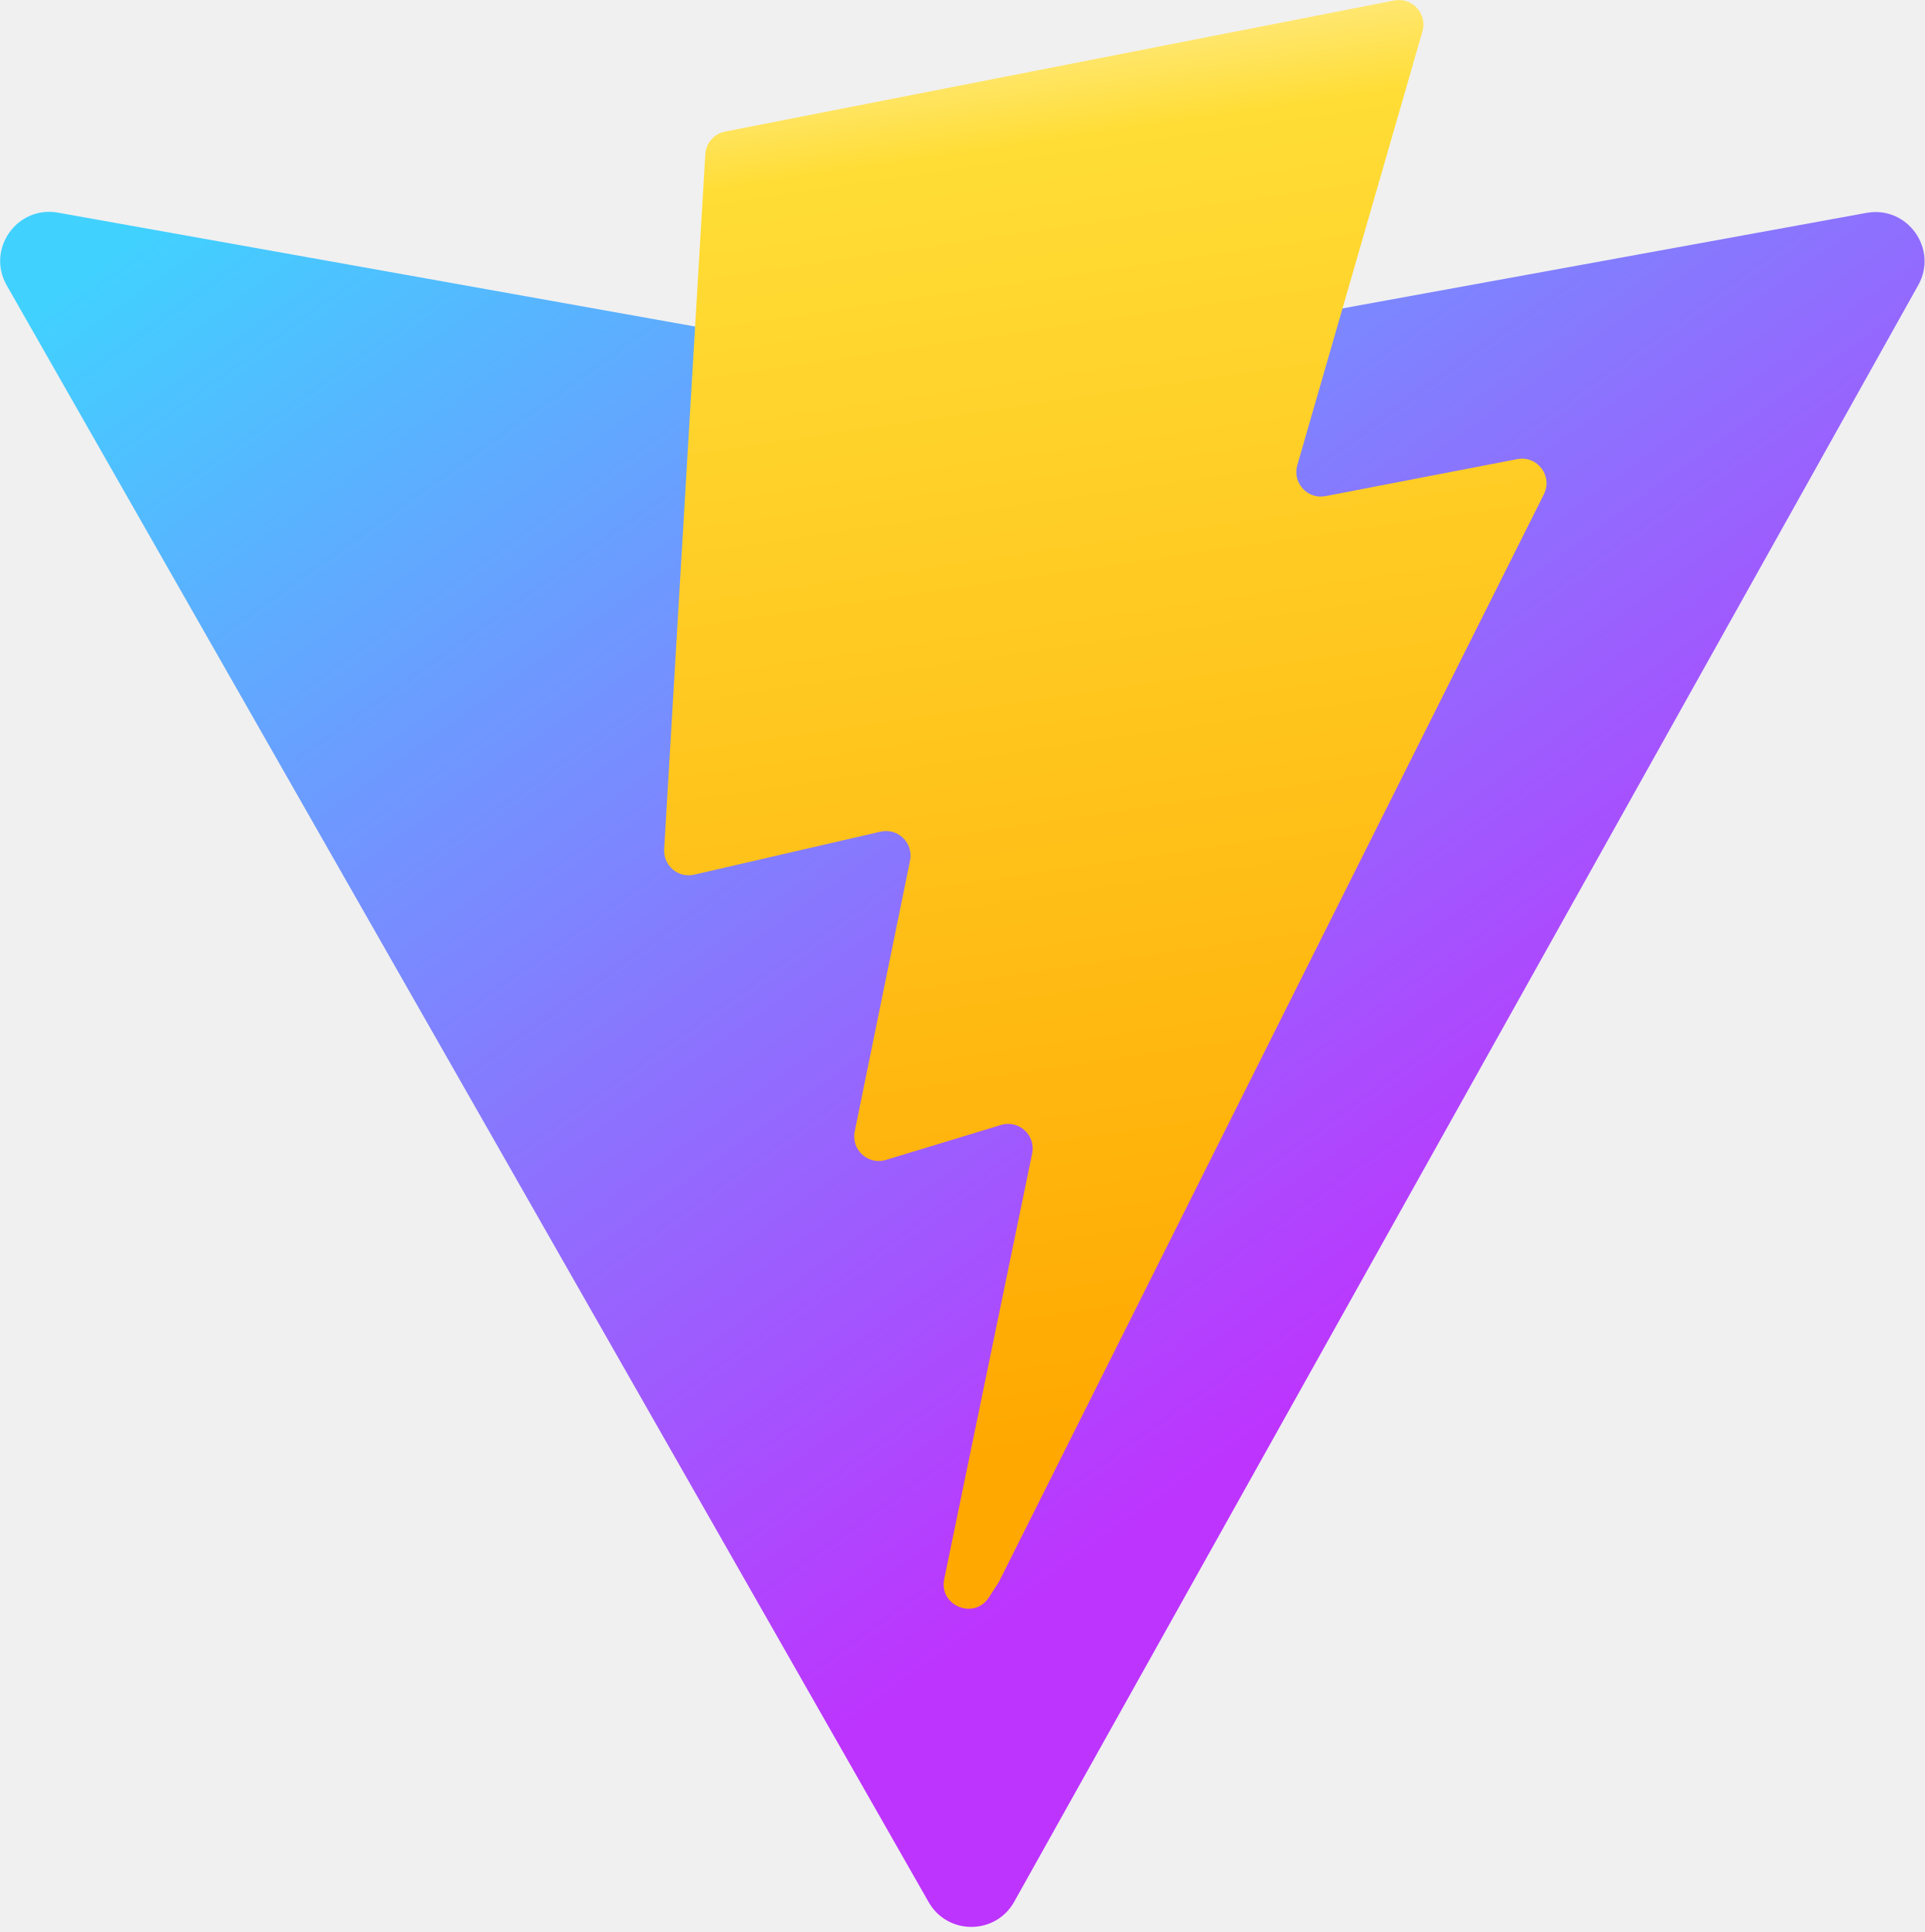
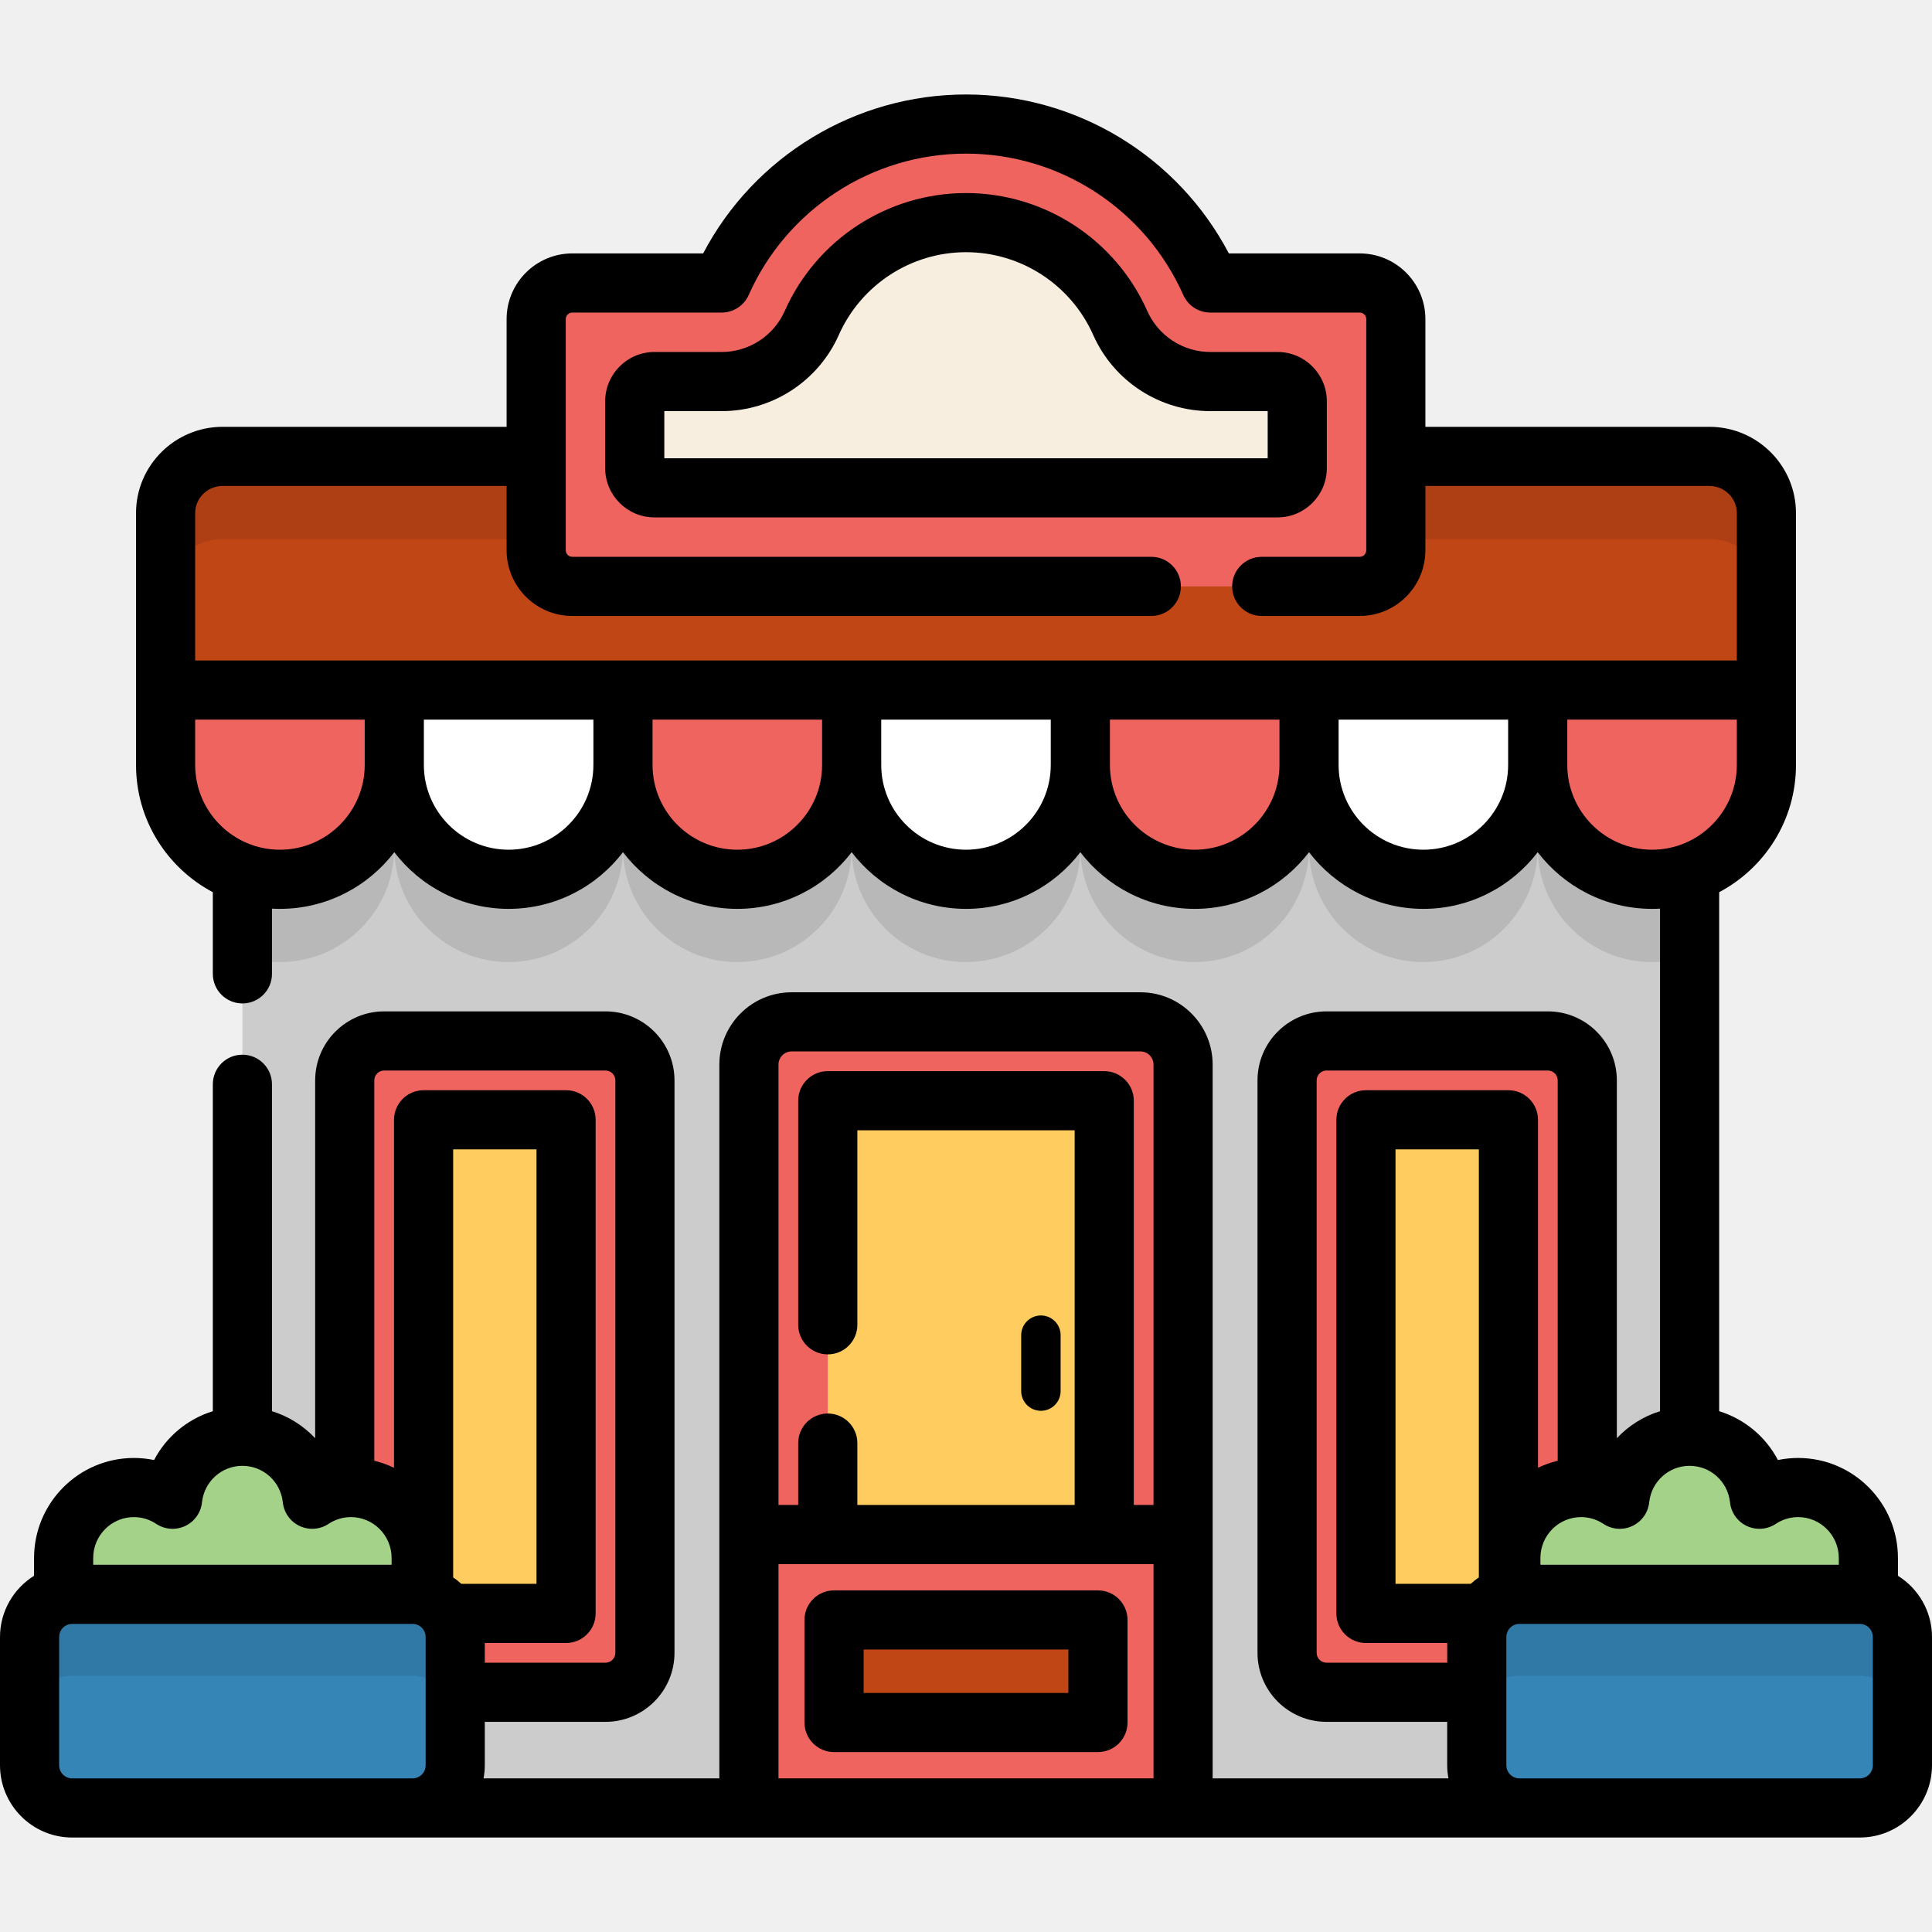
- <svg xmlns="http://www.w3.org/2000/svg" aria-hidden="true" role="img" class="iconify iconify--logos" width="31.88" height="32" preserveAspectRatio="xMidYMid meet" viewBox="0 0 256 257">
-   <defs>
-     <linearGradient id="IconifyId1813088fe1fbc01fb466" x1="-.828%" x2="57.636%" y1="7.652%" y2="78.411%">
-       <stop offset="0%" stop-color="#41D1FF" />
-       <stop offset="100%" stop-color="#BD34FE" />
-     </linearGradient>
-     <linearGradient id="IconifyId1813088fe1fbc01fb467" x1="43.376%" x2="50.316%" y1="2.242%" y2="89.03%">
-       <stop offset="0%" stop-color="#FFEA83" />
-       <stop offset="8.333%" stop-color="#FFDD35" />
-       <stop offset="100%" stop-color="#FFA800" />
-     </linearGradient>
-   </defs>
-   <path fill="url(#IconifyId1813088fe1fbc01fb466)" d="M255.153 37.938L134.897 252.976c-2.483 4.44-8.862 4.466-11.382.048L.875 37.958c-2.746-4.814 1.371-10.646 6.827-9.67l120.385 21.517a6.537 6.537 0 0 0 2.322-.004l117.867-21.483c5.438-.991 9.574 4.796 6.877 9.62Z" />
-   <path fill="url(#IconifyId1813088fe1fbc01fb467)" d="M185.432.063L96.44 17.501a3.268 3.268 0 0 0-2.634 3.014l-5.474 92.456a3.268 3.268 0 0 0 3.997 3.378l24.777-5.718c2.318-.535 4.413 1.507 3.936 3.838l-7.361 36.047c-.495 2.426 1.782 4.5 4.151 3.78l15.304-4.649c2.372-.72 4.652 1.36 4.15 3.788l-11.698 56.621c-.732 3.542 3.979 5.473 5.943 2.437l1.313-2.028l72.516-144.72c1.215-2.423-.88-5.186-3.54-4.672l-25.505 4.922c-2.396.462-4.435-1.77-3.759-4.114l16.646-57.705c.677-2.35-1.37-4.583-3.769-4.113Z" />
+ <svg xmlns="http://www.w3.org/2000/svg" version="1.1" id="Layer_1" viewBox="0 0 512 512" xml:space="preserve">
+   <path style="fill:#CCCCCC;" d="M447.762,462.141c0,9.381-7.576,16.984-16.919,16.984H81.157c-9.343,0-16.919-7.602-16.919-16.984  V156.455c0-9.378,7.576-16.982,16.919-16.982h349.686c9.343,0,16.919,7.604,16.919,16.982V462.141z" />
+   <path style="opacity:0.1;enable-background:new    ;" d="M447.762,253.27v-57.872h-29.803c-5.77,0-10.449,4.678-10.449,10.449  c0-5.771-4.679-10.449-10.449-10.449h-39.706c-5.77,0-10.449,4.678-10.449,10.449c0-5.771-4.679-10.449-10.449-10.449h-39.706  c-5.77,0-10.449,4.678-10.449,10.449c0-5.771-4.679-10.449-10.449-10.449h-39.706c-5.771,0-10.449,4.678-10.449,10.449  c0-5.771-4.678-10.449-10.449-10.449h-39.706c-5.771,0-10.449,4.678-10.449,10.449c0-5.771-4.678-10.449-10.449-10.449h-39.706  c-5.77,0-10.449,4.678-10.449,10.449c0-5.771-4.679-10.449-10.449-10.449H64.238v57.872c3.119,1.087,6.465,1.685,9.95,1.685  c16.708,0,30.302-13.592,30.302-30.302c0,16.71,13.594,30.302,30.302,30.302s30.302-13.592,30.302-30.302  c0,16.71,13.594,30.302,30.302,30.302s30.302-13.592,30.302-30.302c0,16.71,13.594,30.302,30.302,30.302  s30.302-13.592,30.302-30.302c0,16.71,13.594,30.302,30.302,30.302s30.302-13.592,30.302-30.302  c0,16.71,13.594,30.302,30.302,30.302c16.708,0,30.302-13.592,30.302-30.302c0,16.71,13.594,30.302,30.302,30.302  C441.297,254.955,444.643,254.356,447.762,253.27z" />
+   <path style="fill:#EF645E;" d="M302.249,270.804h-92.498c-6.229,0-11.28,5.07-11.28,11.323v196.998h115.057V282.127  C313.529,275.874,308.478,270.804,302.249,270.804z" />
+   <rect x="219.366" y="291.704" style="fill:#FFCC60;" width="73.258" height="166.525" />
+   <path style="fill:#EF645E;" d="M101.806,448.471c-5.77,0-10.449-4.678-10.449-10.449V286.31c0-5.77,4.679-10.449,10.449-10.449  h58.657c5.77,0,10.449,4.679,10.449,10.449v151.712c0,5.771-4.679,10.449-10.449,10.449H101.806z" />
+   <rect x="112.253" y="296.761" style="fill:#FFCC60;" width="37.763" height="130.811" />
+   <path style="fill:#EF645E;" d="M351.537,448.471c-5.77,0-10.449-4.678-10.449-10.449V286.31c0-5.77,4.679-10.449,10.449-10.449  h58.657c5.77,0,10.449,4.679,10.449,10.449v151.712c0,5.771-4.679,10.449-10.449,10.449H351.537z" />
+   <rect x="361.984" y="296.761" style="fill:#FFCC60;" width="37.763" height="130.811" />
+   <path style="fill:#EF645E;" d="M74.188,233.021c-16.708,0-30.302-13.592-30.302-30.302v-18.806c0-5.771,4.679-10.449,10.449-10.449  h39.706c5.77,0,10.449,4.678,10.449,10.449v18.806C104.49,219.429,90.896,233.021,74.188,233.021z" />
+   <path style="fill:#FFFFFF;" d="M134.792,233.021c-16.708,0-30.302-13.592-30.302-30.302v-18.806c0-5.771,4.679-10.449,10.449-10.449  h39.706c5.771,0,10.449,4.678,10.449,10.449v18.806C165.094,219.429,151.5,233.021,134.792,233.021z" />
+   <path style="fill:#EF645E;" d="M195.396,233.021c-16.708,0-30.302-13.592-30.302-30.302v-18.806c0-5.771,4.678-10.449,10.449-10.449  h39.706c5.771,0,10.449,4.678,10.449,10.449v18.806C225.698,219.429,212.104,233.021,195.396,233.021z" />
+   <path style="fill:#FFFFFF;" d="M256,233.021c-16.708,0-30.302-13.592-30.302-30.302v-18.806c0-5.771,4.678-10.449,10.449-10.449  h39.706c5.77,0,10.449,4.678,10.449,10.449v18.806C286.302,219.429,272.708,233.021,256,233.021z" />
+   <path style="fill:#EF645E;" d="M316.604,233.021c-16.708,0-30.302-13.592-30.302-30.302v-18.806c0-5.771,4.679-10.449,10.449-10.449  h39.706c5.77,0,10.449,4.678,10.449,10.449v18.806C346.906,219.429,333.312,233.021,316.604,233.021z" />
+   <path style="fill:#FFFFFF;" d="M377.208,233.021c-16.708,0-30.302-13.592-30.302-30.302v-18.806c0-5.771,4.679-10.449,10.449-10.449  h39.706c5.77,0,10.449,4.678,10.449,10.449v18.806C407.51,219.429,393.916,233.021,377.208,233.021z" />
+   <path style="fill:#EF645E;" d="M437.812,233.021c-16.708,0-30.302-13.592-30.302-30.302v-18.806c0-5.771,4.679-10.449,10.449-10.449  h39.706c5.77,0,10.449,4.678,10.449,10.449v18.806C468.114,219.429,454.52,233.021,437.812,233.021z" />
+   <path style="fill:#C14616;" d="M468.114,182.865v-46.896c0-8.298-6.768-15.022-15.115-15.022H59.001  c-8.348,0-15.115,6.725-15.115,15.022v46.896H468.114z" />
+   <path style="opacity:0.1;enable-background:new    ;" d="M452.999,120.947H59.001c-8.348,0-15.115,6.725-15.115,15.022v21.934  c0-8.298,6.768-15.022,15.115-15.022h393.998c8.348,0,15.115,6.725,15.115,15.022v-21.934  C468.114,127.672,461.346,120.947,452.999,120.947z" />
+   <g>
+     <path style="fill:#EF645E;" d="M360.336,74.993h-39.587C309.731,50.185,284.894,32.876,256,32.876s-53.731,17.31-64.75,42.119   h-39.587c-5.286,0-9.571,4.286-9.571,9.571v61.261c0,5.288,4.286,9.573,9.571,9.573h208.673c5.286,0,9.571-4.286,9.571-9.573   V84.566C369.909,79.28,365.622,74.993,360.336,74.993z" />
+     <rect x="198.468" y="406.664" style="fill:#EF645E;" width="115.054" height="72.464" />
+   </g>
+   <path style="fill:#A5D289;" d="M476.527,394.212c-3.794,0-7.318,1.145-10.261,3.102c-0.991-9.38-8.895-16.69-18.503-16.69  c-9.607,0-17.511,7.31-18.503,16.69c-2.942-1.957-6.468-3.102-10.261-3.102c-10.279,0-18.613,8.363-18.613,18.68v16.984  c0,10.316,8.334,18.68,18.613,18.68c9.608,0,47.921,0,57.529,0c10.28,0,18.613-8.363,18.613-18.68v-16.984  C495.138,402.575,486.806,394.212,476.527,394.212z" />
+   <path style="fill:#3585B7;" d="M504.163,467.802c0,6.253-5.051,11.323-11.28,11.323h-90.242c-6.23,0-11.281-5.07-11.281-11.323  v-33.965c0-6.253,5.051-11.32,11.281-11.32h90.242c6.229,0,11.28,5.068,11.28,11.32L504.163,467.802L504.163,467.802z" />
+   <path style="fill:#A5D289;" d="M93.002,394.212c-3.794,0-7.32,1.145-10.261,3.102c-0.992-9.38-8.896-16.69-18.503-16.69  c-9.608,0-17.512,7.31-18.503,16.69c-2.942-1.957-6.467-3.102-10.261-3.102c-10.28,0-18.613,8.363-18.613,18.68v16.984  c0,10.316,8.333,18.68,18.613,18.68c9.607,0,47.92,0,57.529,0c10.279,0,18.613-8.363,18.613-18.68v-16.984  C111.614,402.575,103.281,394.212,93.002,394.212z" />
+   <path style="fill:#3585B7;" d="M120.639,467.802c0,6.253-5.051,11.323-11.281,11.323H19.116c-6.229,0-11.28-5.07-11.28-11.323  v-33.965c0-6.253,5.051-11.32,11.28-11.32h90.242c6.23,0,11.281,5.068,11.281,11.32  C120.639,433.836,120.639,467.802,120.639,467.802z" />
+   <path style="opacity:0.1;enable-background:new    ;" d="M492.884,422.516h-90.242c-6.23,0-11.281,5.068-11.281,11.32v21.566  c0-6.253,5.051-11.32,11.281-11.32h90.242c6.229,0,11.28,5.068,11.28,11.32v-21.566  C504.163,427.584,499.112,422.516,492.884,422.516z" />
+   <path style="opacity:0.1;enable-background:new    ;" d="M109.358,422.516H19.116c-6.229,0-11.28,5.068-11.28,11.32v21.566  c0-6.253,5.051-11.32,11.28-11.32h90.242c6.23,0,11.281,5.068,11.281,11.32v-21.566  C120.639,427.584,115.588,422.516,109.358,422.516z" />
+   <rect x="221.027" y="429.307" style="fill:#C14616;" width="69.937" height="27.178" />
+   <path style="fill:#F7EEDF;" d="M173.438,129.278c-2.886,0-5.224-2.338-5.224-5.224v-17.712c0-2.886,2.338-5.224,5.224-5.224h17.811  c10.315,0,19.687-6.091,23.874-15.518C222.3,69.44,238.345,58.998,256,58.998s33.7,10.441,40.876,26.6  c4.187,9.426,13.559,15.519,23.874,15.519h17.811c2.886,0,5.224,2.338,5.224,5.224v17.712c0,2.886-2.338,5.224-5.224,5.224  C338.562,129.278,173.438,129.278,173.438,129.278z" />
+   <path d="M275.853,373.878c2.886,0,5.224-2.339,5.224-5.224v-14.819c0-2.886-2.339-5.224-5.224-5.224  c-2.886,0-5.224,2.339-5.224,5.224v14.819C270.629,371.539,272.967,373.878,275.853,373.878z" />
+   <path d="M502.975,417.597v-4.705c0-14.621-11.865-26.516-26.449-26.516c-1.813,0-3.606,0.185-5.357,0.546  c-3.246-6.19-8.85-10.865-15.57-12.943V236.441c12.092-6.404,20.353-19.114,20.353-33.722v-66.749  c0-12.605-10.295-22.859-22.952-22.859h-75.255V84.566c0-9.599-7.81-17.408-17.408-17.408h-34.678  C312.136,41.409,285.332,25.039,256,25.039s-56.136,16.37-69.658,42.119h-34.679c-9.598,0-17.408,7.81-17.408,17.408v28.545H59.001  c-12.656,0-22.952,10.255-22.952,22.859v66.749c0,14.608,8.26,27.319,20.353,33.722v21.644c0,4.329,3.508,7.837,7.837,7.837  s7.837-3.508,7.837-7.837v-17.289c0.7,0.039,1.404,0.062,2.113,0.062c12.341,0,23.326-5.896,30.302-15.016  c6.976,9.12,17.961,15.016,30.302,15.016s23.326-5.896,30.302-15.016c6.976,9.12,17.961,15.016,30.302,15.016  s23.326-5.896,30.302-15.016c6.976,9.12,17.961,15.016,30.302,15.016c12.34,0,23.326-5.896,30.302-15.016  c6.976,9.12,17.962,15.016,30.302,15.016s23.326-5.896,30.302-15.016c6.976,9.12,17.962,15.016,30.302,15.016  s23.326-5.896,30.302-15.016c6.976,9.12,17.962,15.016,30.302,15.016c0.709,0,1.414-0.022,2.113-0.062v133.184  c-4.418,1.366-8.346,3.859-11.446,7.162v-94.832c0-10.082-8.203-18.286-18.286-18.286h-58.657c-10.082,0-18.286,8.204-18.286,18.286  v151.712c0,10.082,8.204,18.286,18.286,18.286h31.987v11.494c0,1.192,0.123,2.353,0.332,3.486h-62.492v-64.623V282.127  c0-10.564-8.575-19.159-19.116-19.159H209.75c-10.541,0-19.116,8.595-19.116,19.159v124.539v64.623h-62.492  c0.209-1.133,0.332-2.294,0.332-3.486v-11.494h31.987c10.082,0,18.286-8.204,18.286-18.286V286.31  c0-10.082-8.203-18.286-18.286-18.286h-58.654c-10.082,0-18.286,8.203-18.286,18.286v94.832c-3.1-3.303-7.029-5.797-11.446-7.162  v-86.638c0-4.329-3.508-7.837-7.837-7.837s-7.837,3.508-7.837,7.837v86.638c-6.721,2.077-12.324,6.753-15.57,12.943  c-1.751-0.363-3.544-0.546-5.357-0.546c-14.584,0-26.45,11.895-26.45,26.516v4.705C3.616,420.985,0,426.988,0,433.836v33.965  c0,10.564,8.575,19.159,19.116,19.159h473.767c10.541,0,19.116-8.595,19.116-19.159v-33.965  C512,426.988,508.384,420.985,502.975,417.597z M99.194,286.31c0-1.441,1.171-2.612,2.612-2.612h58.657  c1.441,0,2.612,1.171,2.612,2.612v151.712c0,1.441-1.171,2.612-2.612,2.612h-31.987v-5.224h21.538c4.329,0,7.837-3.508,7.837-7.837  V296.759c0-4.329-3.508-7.837-7.837-7.837h-37.759c-4.329,0-7.837,3.508-7.837,7.837v92.216c-1.653-0.796-3.404-1.419-5.224-1.859  V286.31z M24.698,412.891c0-5.979,4.834-10.843,10.776-10.843c2.112,0,4.16,0.62,5.921,1.791c2.282,1.517,5.192,1.732,7.674,0.567  c2.481-1.166,4.171-3.544,4.461-6.269c0.583-5.516,5.187-9.677,10.709-9.677s10.126,4.161,10.71,9.678  c0.287,2.725,1.98,5.103,4.461,6.268c2.483,1.166,5.392,0.951,7.674-0.568c1.761-1.17,3.808-1.79,5.92-1.79  c5.942,0,10.776,4.864,10.776,10.843v1.788H24.698V412.891z M112.802,467.802c0,1.923-1.545,3.486-3.444,3.486H19.116  c-1.898,0-3.443-1.563-3.443-3.486v-33.965c0-1.921,1.545-3.484,3.443-3.484h90.242c1.899,0,3.444,1.563,3.444,3.484  C112.802,433.836,112.802,467.802,112.802,467.802z M120.092,418.027V304.596h22.086v115.14h-19.921  C121.579,419.115,120.853,418.547,120.092,418.027z M305.692,471.288h-99.383v-56.786h99.383V471.288z M305.692,398.828h-5.224  V291.702c0-4.329-3.508-7.837-7.837-7.837H219.37c-4.329,0-7.837,3.508-7.837,7.837v59.384c0,4.329,3.508,7.837,7.837,7.837  c4.329,0,7.837-3.508,7.837-7.837v-51.547h57.587v99.289h-57.587v-16.396c0-4.329-3.508-7.837-7.837-7.837  c-4.329,0-7.837,3.508-7.837,7.837v16.396h-5.224V282.127c0-1.923,1.545-3.486,3.443-3.486h92.498c1.898,0,3.443,1.563,3.443,3.486  V398.828z M96.653,202.719c0,12.387-10.078,22.465-22.465,22.465s-22.465-10.078-22.465-22.465v-12.016h44.931V202.719z   M157.257,202.719c0,12.387-10.078,22.465-22.465,22.465c-12.387,0-22.465-10.078-22.465-22.465v-12.016h44.931V202.719z   M217.861,202.719c0,12.387-10.078,22.465-22.465,22.465c-12.387,0-22.465-10.078-22.465-22.465v-12.016h44.931V202.719z   M278.465,202.719c0,12.387-10.078,22.465-22.465,22.465c-12.387,0-22.465-10.078-22.465-22.465v-12.016h44.931V202.719z   M339.069,202.719c0,12.387-10.078,22.465-22.465,22.465s-22.465-10.078-22.465-22.465v-12.016h44.931V202.719z M399.673,202.719  c0,12.387-10.078,22.465-22.465,22.465c-12.387,0-22.465-10.078-22.465-22.465v-12.016h44.931V202.719z M51.722,175.029v-39.059  c0-3.962,3.265-7.186,7.279-7.186h75.254v17.043c0,9.601,7.81,17.41,17.408,17.41H305.11c4.329,0,7.837-3.508,7.837-7.837  c0-4.329-3.508-7.837-7.837-7.837H151.663c-0.956,0-1.735-0.779-1.735-1.737V84.566c0-0.956,0.778-1.735,1.735-1.735h39.587  c3.098,0,5.904-1.824,7.163-4.655C208.521,55.418,231.126,40.712,256,40.712s47.48,14.705,57.587,37.464  c1.258,2.831,4.065,4.655,7.162,4.655h39.587c0.956,0,1.735,0.778,1.735,1.735v61.261c0,0.957-0.778,1.737-1.735,1.737h-25.969  c-4.329,0-7.837,3.508-7.837,7.837c0,4.329,3.508,7.837,7.837,7.837h25.969c9.599,0,17.408-7.811,17.408-17.41v-17.043h75.255  c4.013,0,7.279,3.224,7.279,7.186v39.059H51.722z M437.812,225.184c-12.387,0-22.465-10.078-22.465-22.465v-12.016h44.931v12.016  C460.278,215.106,450.199,225.184,437.812,225.184z M424.918,403.838c2.281,1.519,5.19,1.735,7.674,0.568  c2.481-1.165,4.172-3.543,4.461-6.268c0.584-5.517,5.188-9.678,10.71-9.678c5.522,0,10.126,4.161,10.709,9.677  c0.288,2.725,1.979,5.103,4.46,6.269c2.482,1.165,5.392,0.95,7.674-0.567c1.762-1.171,3.81-1.791,5.921-1.791  c5.941,0,10.776,4.864,10.776,10.843v1.788h-79.08v-1.788c0-5.979,4.834-10.843,10.776-10.843  C421.112,402.049,423.159,402.668,424.918,403.838z M383.525,440.634h-31.987c-1.441,0-2.612-1.171-2.612-2.612V286.31  c0-1.441,1.171-2.612,2.612-2.612h58.657c1.441,0,2.612,1.171,2.612,2.612v100.807c-1.82,0.44-3.571,1.064-5.224,1.859v-92.216  c0-4.329-3.508-7.837-7.837-7.837h-37.759c-4.329,0-7.837,3.508-7.837,7.837v130.814c0,4.329,3.508,7.837,7.837,7.837h21.538  V440.634z M391.908,418.027c-0.762,0.52-1.488,1.089-2.165,1.71h-19.92V304.596h22.086v113.431H391.908z M496.327,467.802  c0,1.923-1.544,3.486-3.443,3.486h-90.242c-1.899,0-3.444-1.563-3.444-3.486v-33.965c0-1.921,1.545-3.484,3.444-3.484h90.242  c1.898,0,3.443,1.563,3.443,3.484L496.327,467.802L496.327,467.802z" />
+   <path d="M221.031,464.318h69.937c4.329,0,7.837-3.508,7.837-7.837v-27.174c0-4.328-3.508-7.837-7.837-7.837h-69.937  c-4.329,0-7.837,3.509-7.837,7.837v27.174C213.195,460.81,216.703,464.318,221.031,464.318z M228.868,437.145h54.264v11.5h-54.264  V437.145z" />
+   <path d="M351.623,124.053v-17.712c0-7.202-5.859-13.061-13.061-13.061H320.75c-7.221,0-13.781-4.264-16.711-10.863  C295.607,63.429,276.751,51.161,256,51.161c-20.751,0-39.606,12.269-48.039,31.257c-2.931,6.597-9.49,10.862-16.711,10.862h-17.811  c-7.202,0-13.061,5.859-13.061,13.061v17.712c0,7.201,5.859,13.061,13.061,13.061h165.122  C345.763,137.115,351.623,131.255,351.623,124.053z M335.949,121.441H176.051v-12.488h15.199c13.41,0,25.593-7.918,31.036-20.174  c5.92-13.331,19.154-21.945,33.715-21.945c14.561,0,27.794,8.613,33.715,21.944c5.443,12.256,17.625,20.175,31.036,20.175h15.199  L335.949,121.441L335.949,121.441z" />
</svg>
